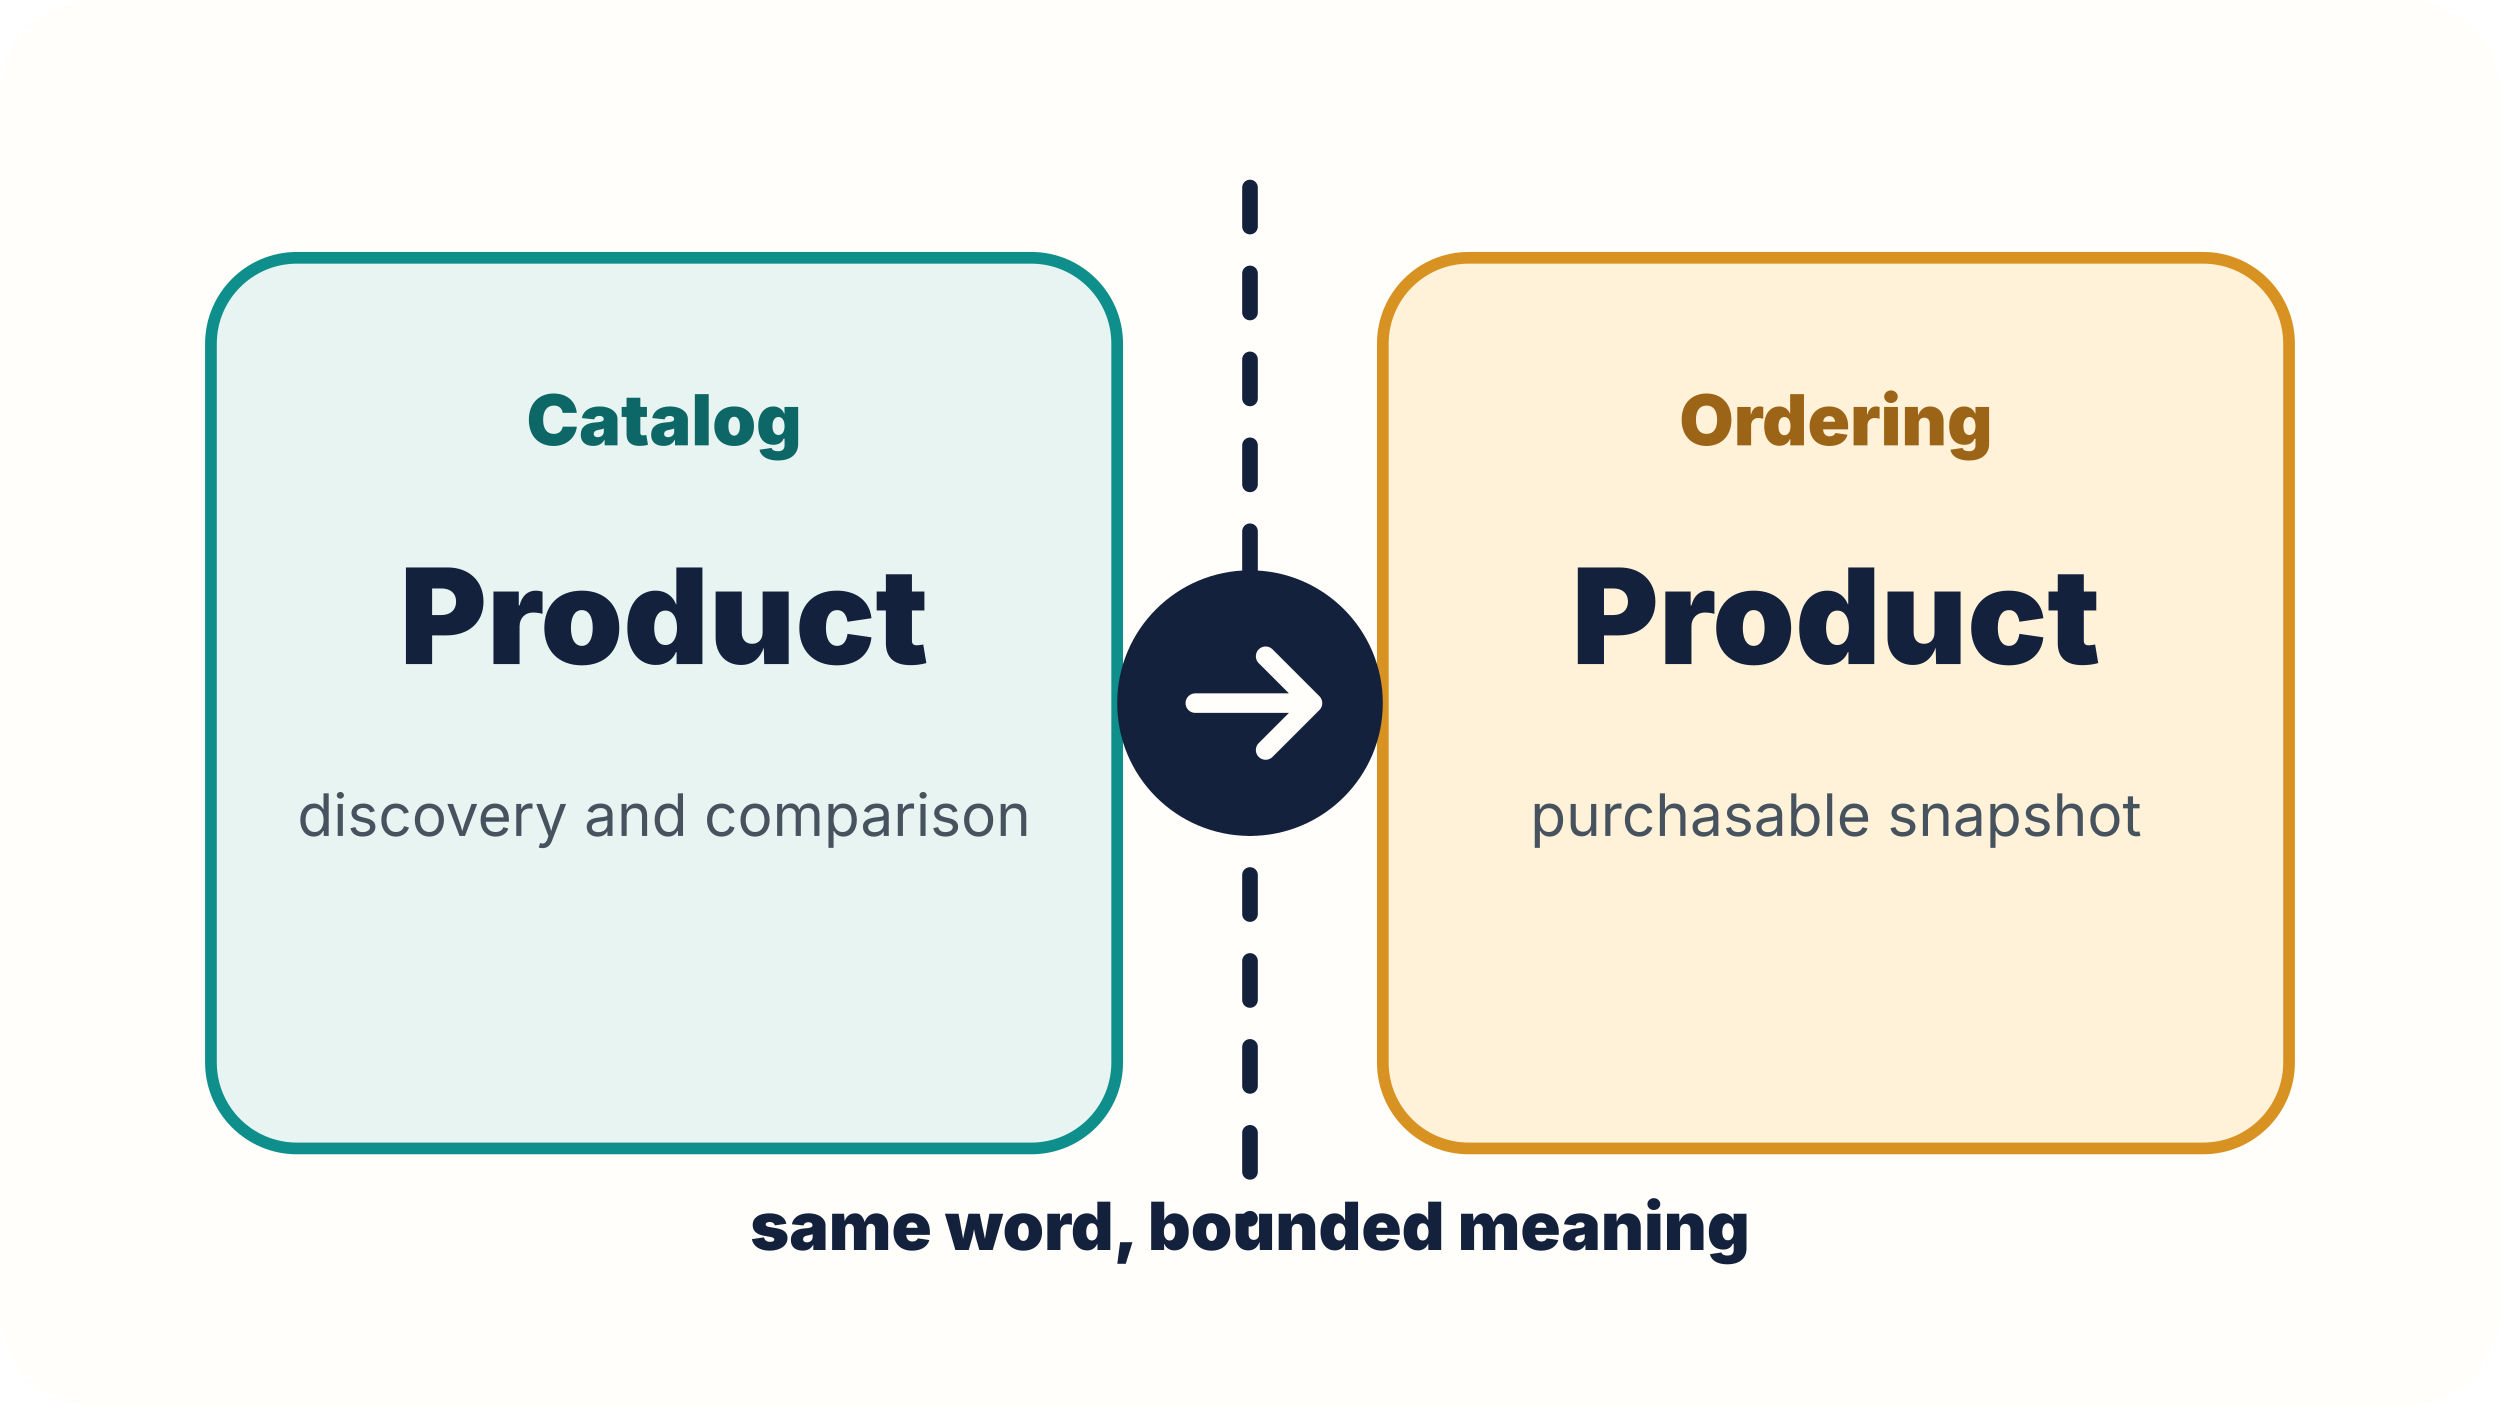
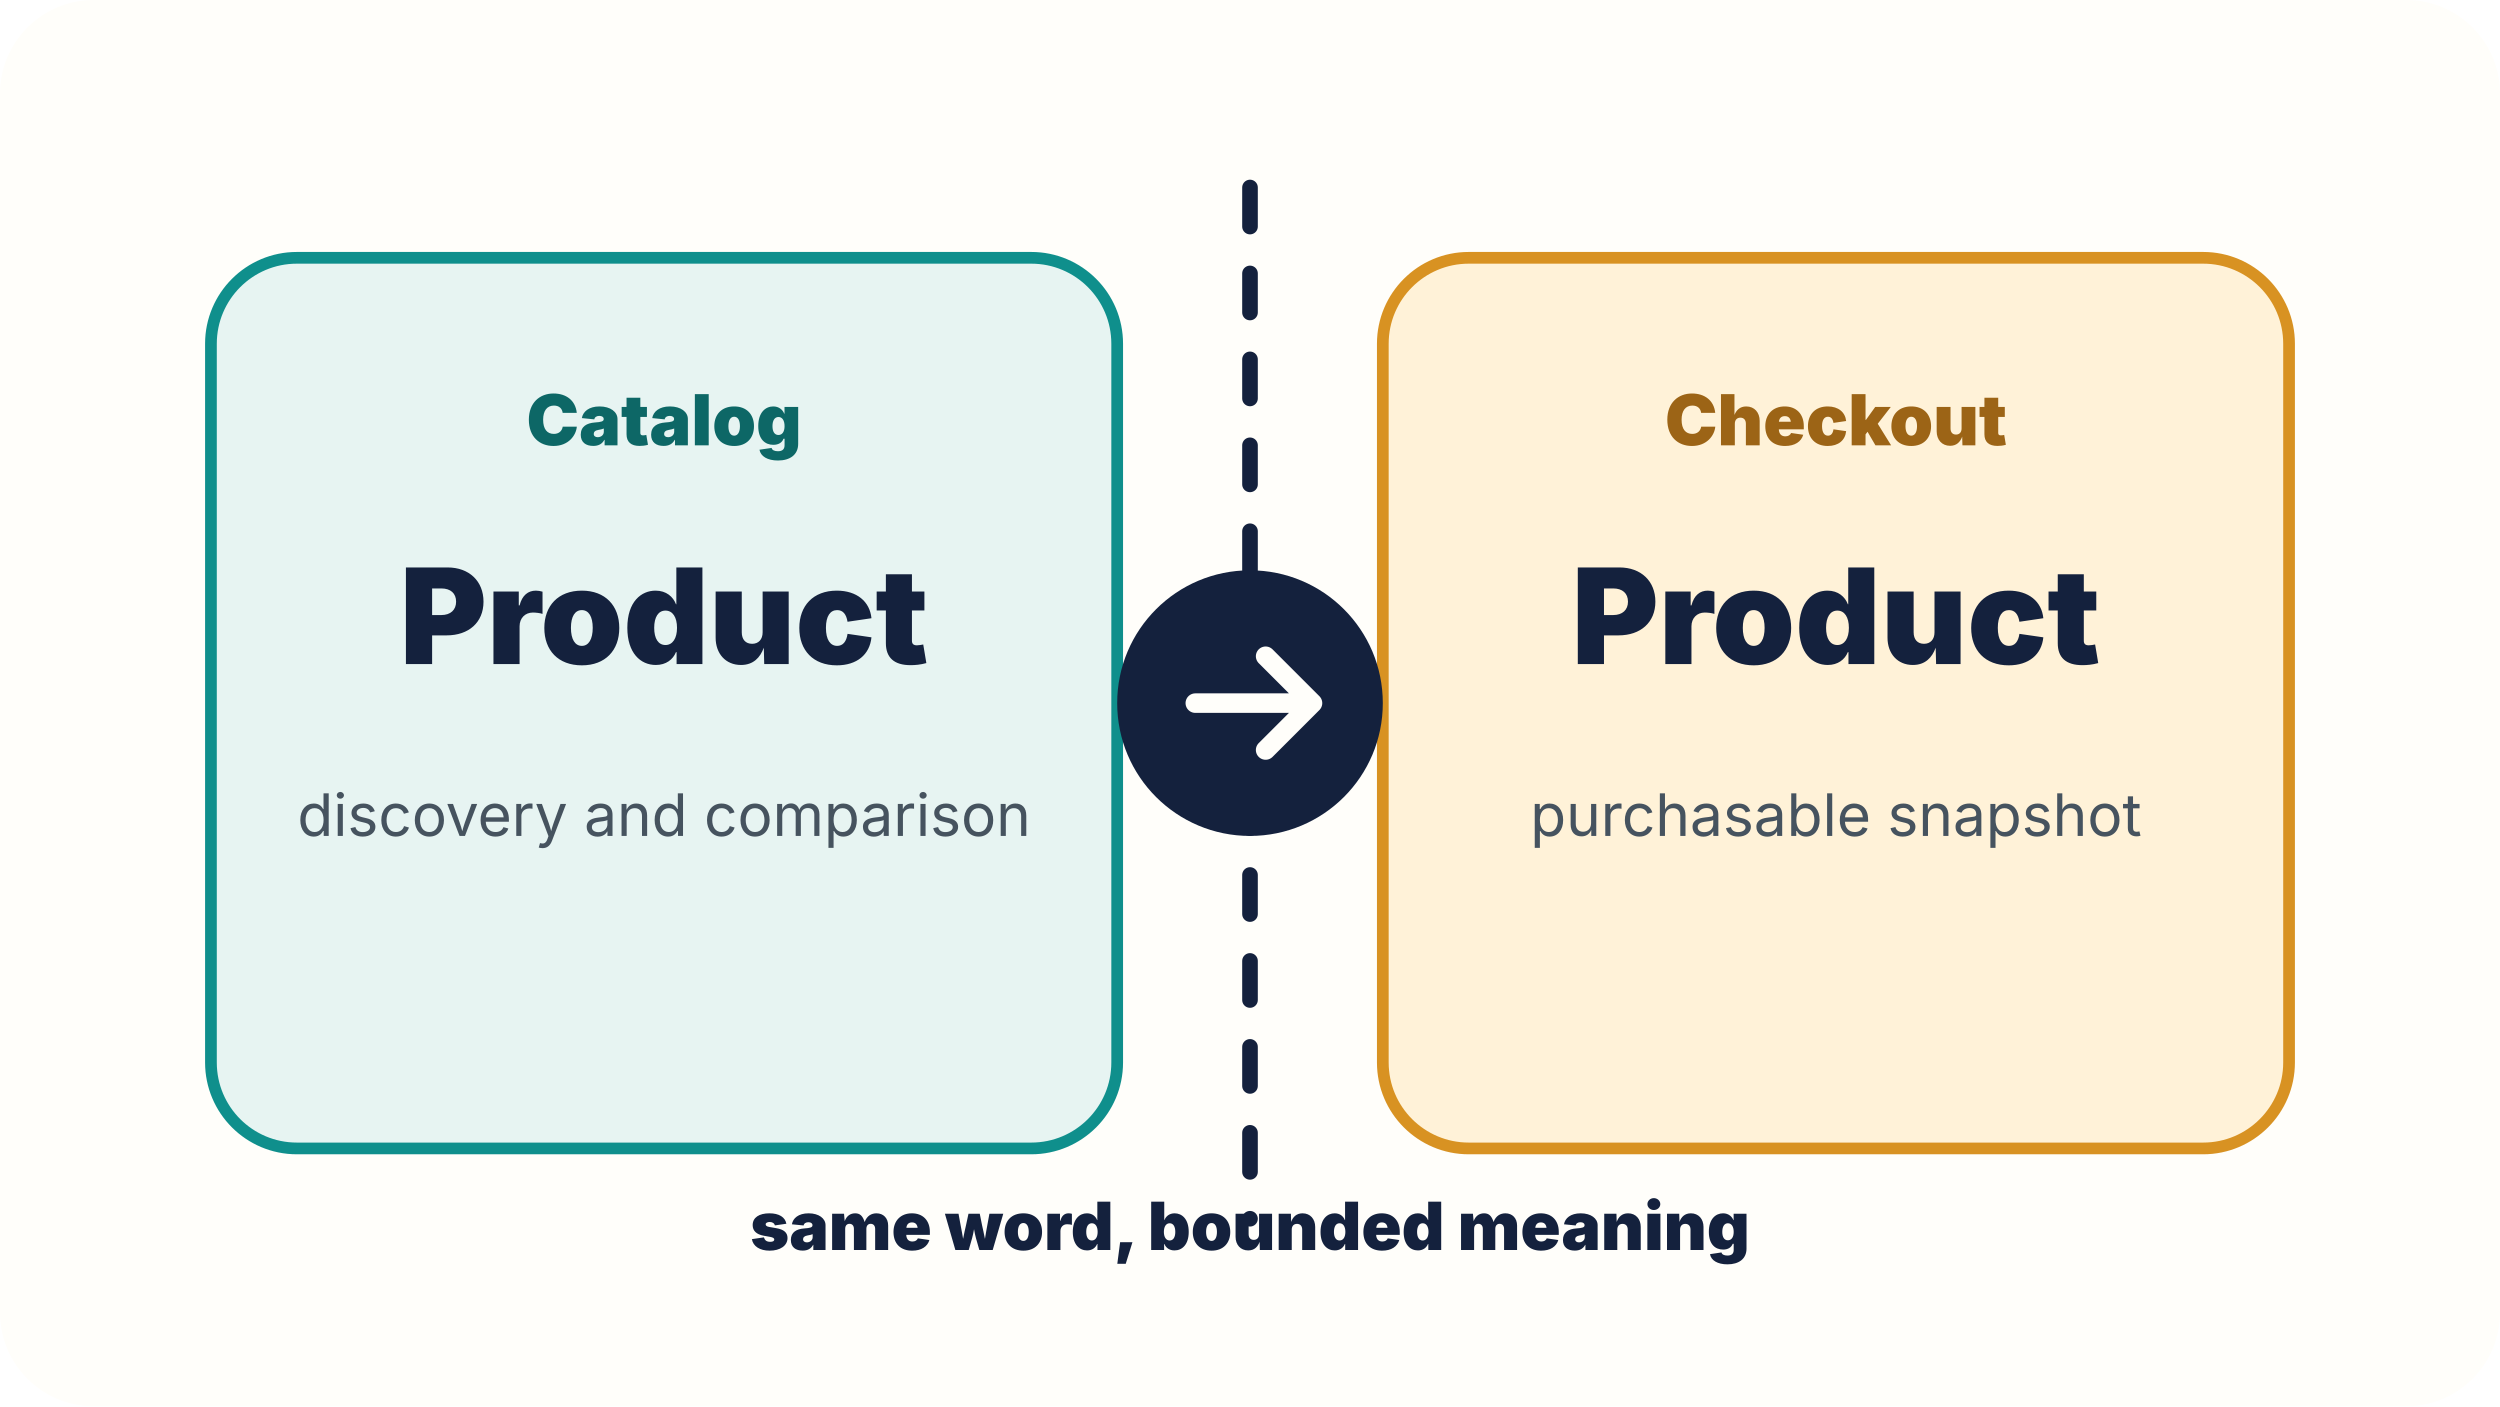
<svg xmlns="http://www.w3.org/2000/svg" viewBox="0 0 640 360" role="img" aria-labelledby="title desc">
  <rect width="640" height="360" rx="24" fill="#fffefa" />
  <rect x="54" y="66" width="232" height="228" rx="22" fill="#e7f4f2" stroke="#0f8f8c" stroke-width="3" />
  <rect x="354" y="66" width="232" height="228" rx="22" fill="#fff2d8" stroke="#d89222" stroke-width="3" />
  <path d="M320 48v264" stroke="#14213d" stroke-width="4" stroke-dasharray="10 12" stroke-linecap="round" />
  <circle cx="320" cy="180" r="34" fill="#14213d" />
  <path d="M306 180h28M324 168l12 12-12 12" fill="none" stroke="#fffefa" stroke-width="5" stroke-linecap="round" stroke-linejoin="round" />
  <g font-family="Inter, Arial, sans-serif" text-anchor="middle">
    <text x="170" y="114" font-size="18" font-weight="850" fill="#0d6766">Catalog</text>
-     <text x="470" y="114" font-size="18" font-weight="850" fill="#9c6416">Ordering</text>
+     <text x="470" y="114" font-size="18" font-weight="850" fill="#9c6416">Checkout</text>
    <text x="170" y="170" font-size="34" font-weight="850" fill="#14213d">Product</text>
    <text x="470" y="170" font-size="34" font-weight="850" fill="#14213d">Product</text>
    <text x="170" y="214" font-size="15" fill="#46535f">discovery and comparison</text>
    <text x="470" y="214" font-size="15" fill="#46535f">purchasable snapshot</text>
    <text x="320" y="320" font-size="17" font-weight="850" fill="#14213d">same word, bounded meaning</text>
  </g>
</svg>
